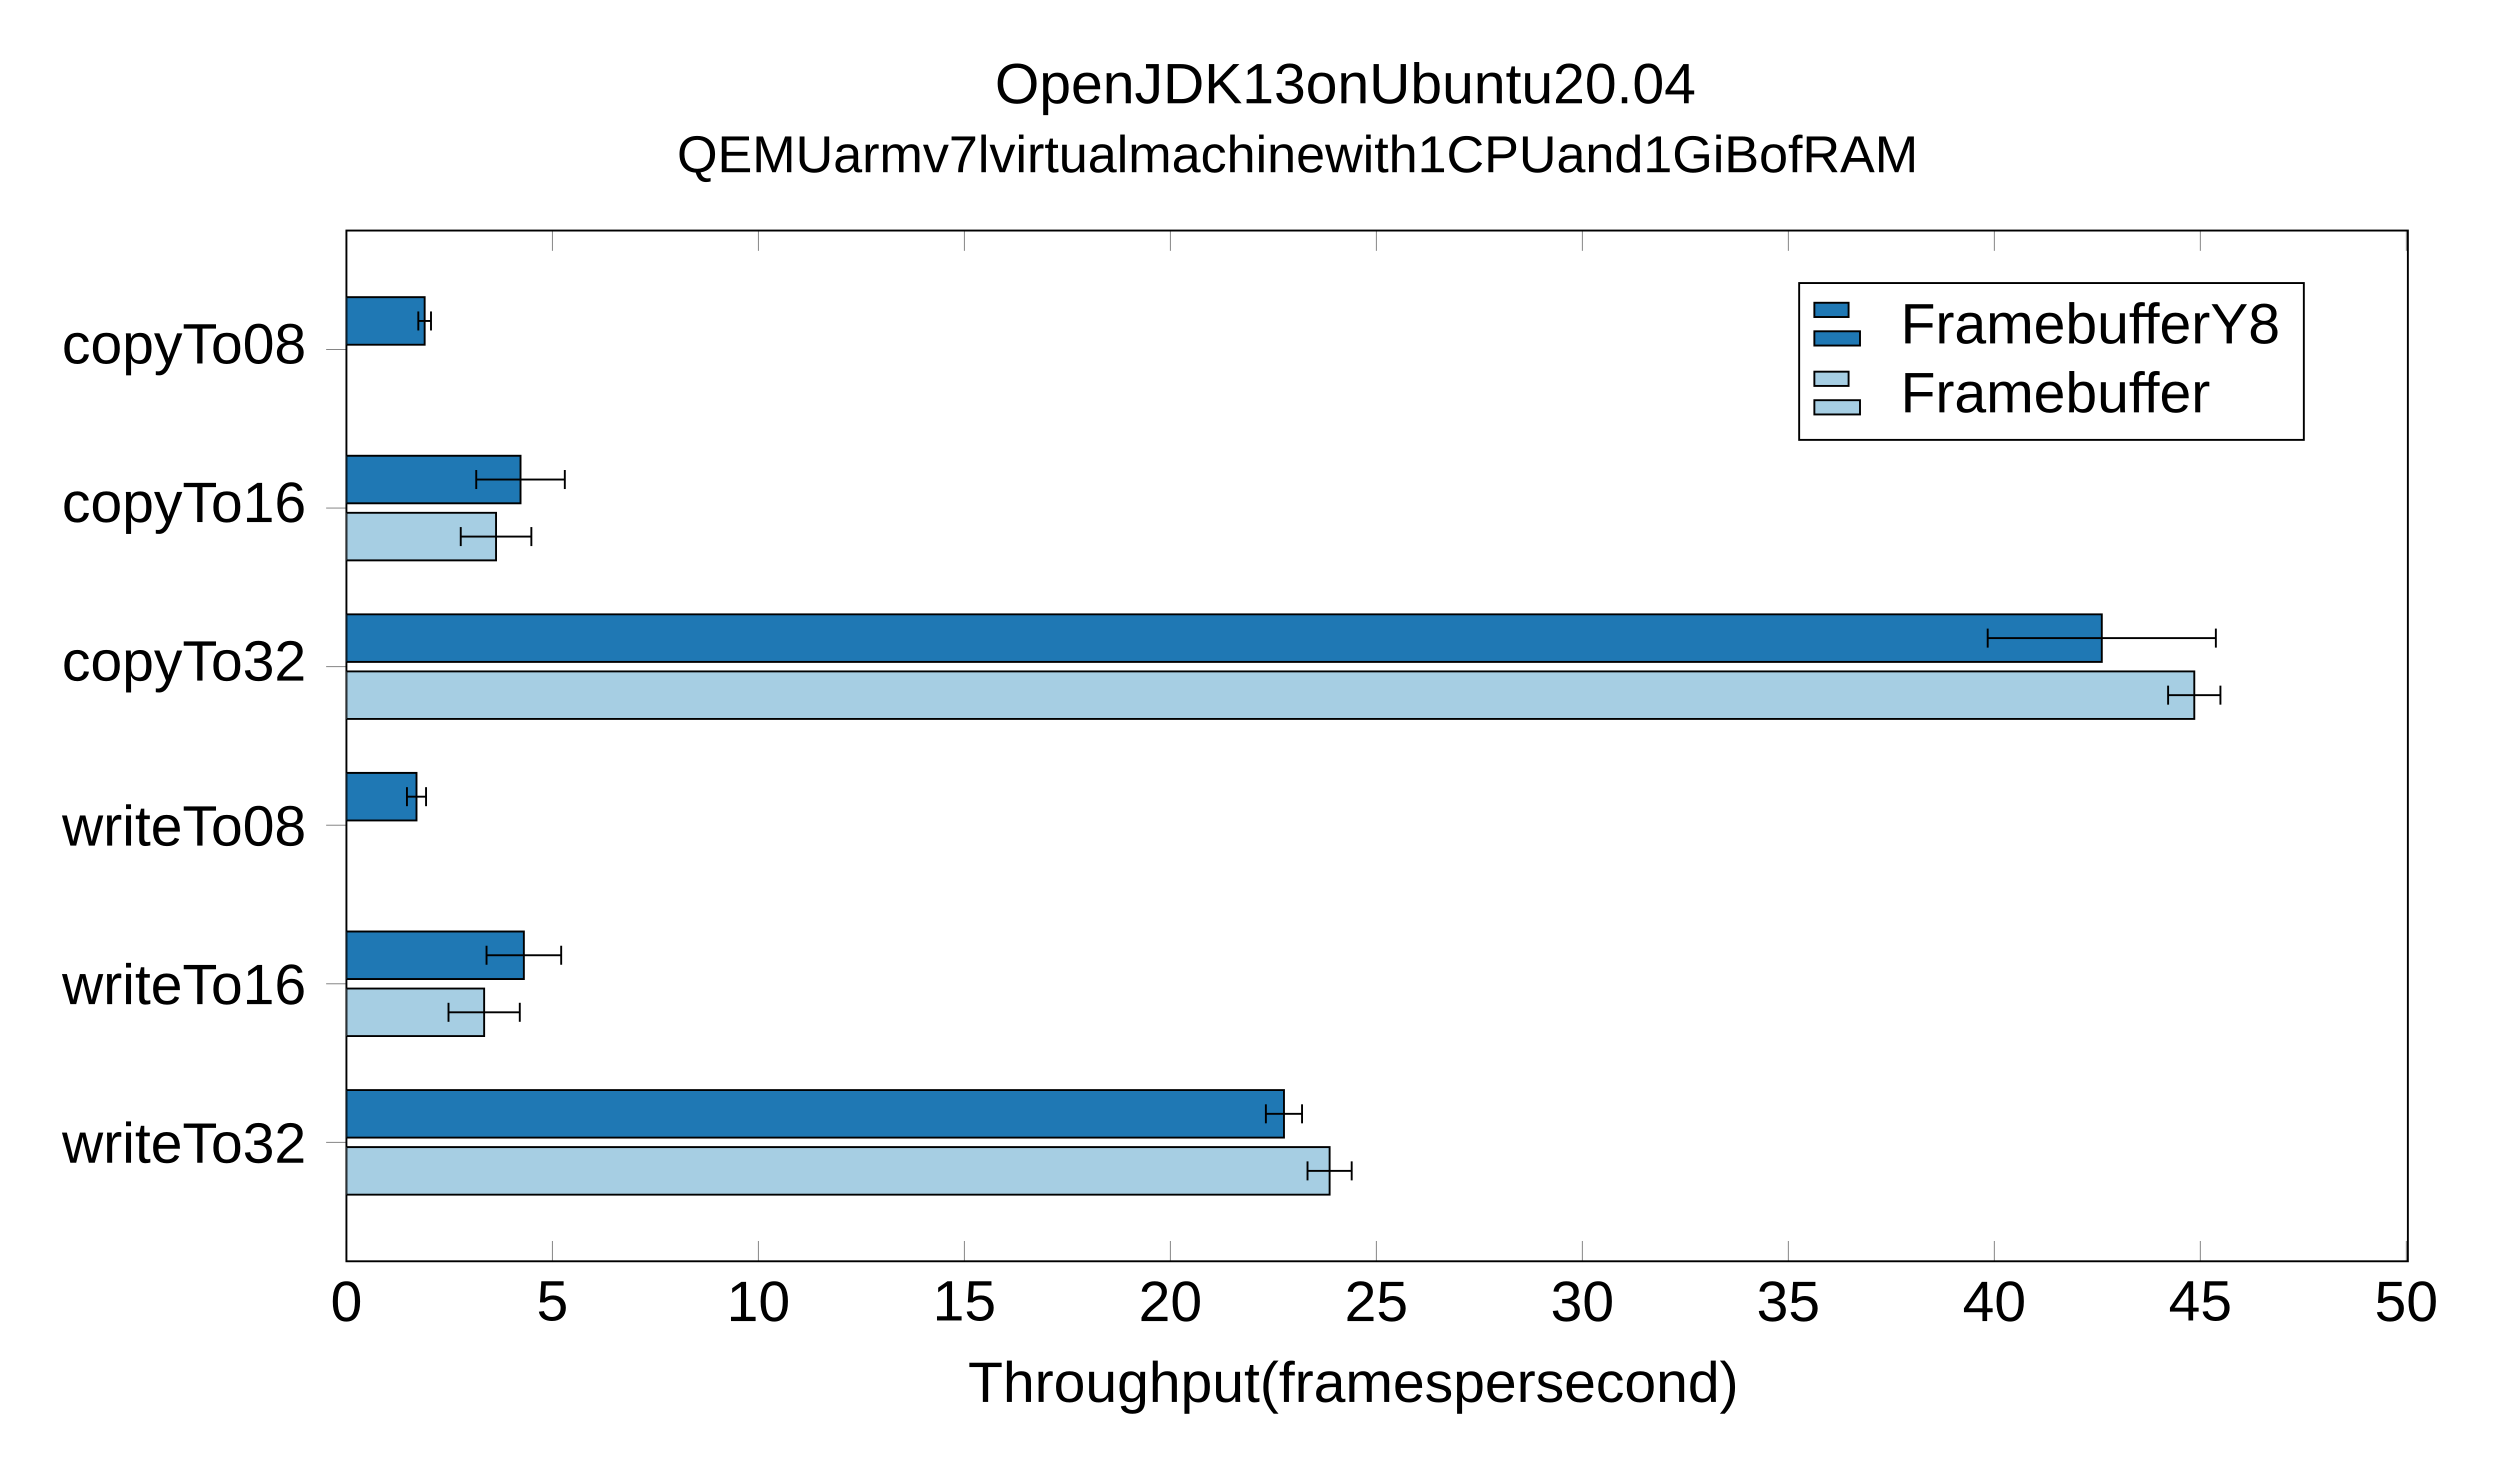
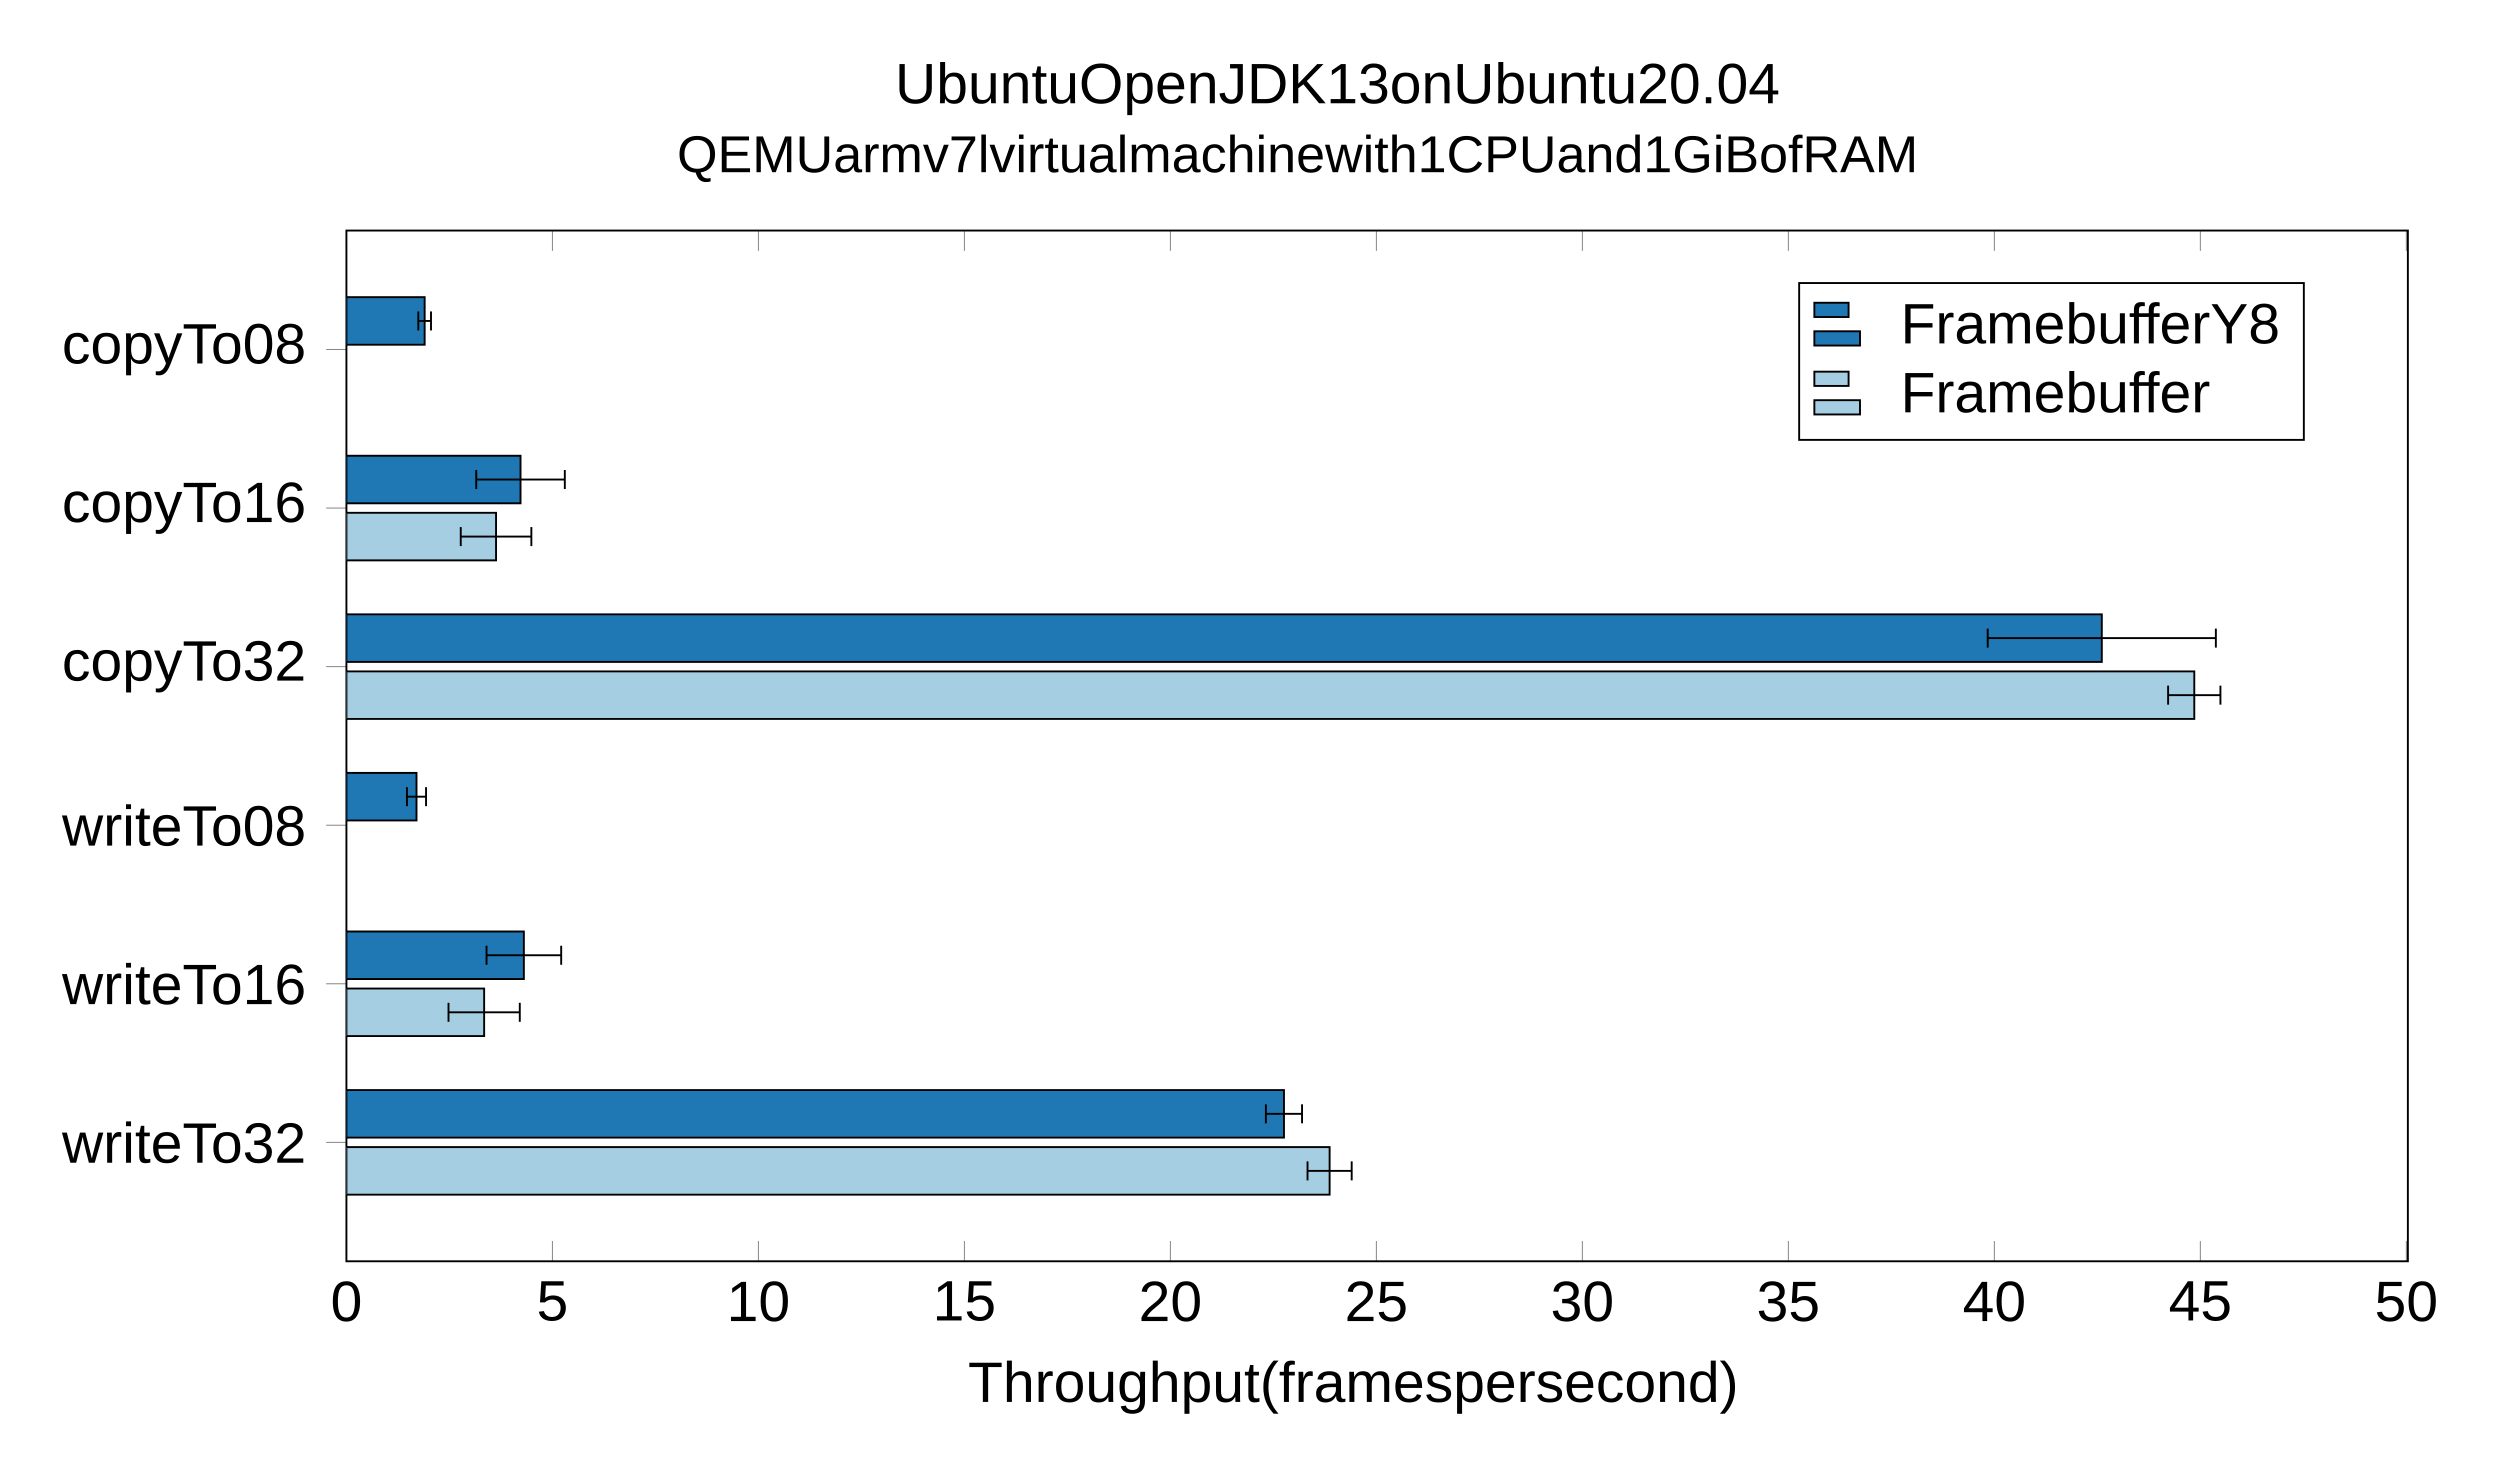
<svg xmlns="http://www.w3.org/2000/svg" height="412.348" viewBox="0 0 698.544 412.348" width="698.544">
  <clipPath id="a">
    <path d="m0 24.923h432.003v-216.003h-432.003z" />
  </clipPath>
  <g transform="matrix(1.333333 0 0 -1.333333 96.796 97.65067)">
    <path d="m0 24.923v-4.252m43.168 4.252v-4.252m43.168 4.252v-4.252m43.168 4.252v-4.252m43.168 4.252v-4.252m43.168 4.252v-4.252m43.168 4.252v-4.252m43.168 4.252v-4.252m43.168 4.252v-4.252m43.168 4.252v-4.252m43.168 4.252v-4.252m-431.683-211.751v4.252m43.168-4.252v4.252m43.168-4.252v4.252m43.168-4.252v4.252m43.168-4.252v4.252m43.168-4.252v4.252m43.168-4.252v4.252m43.168-4.252v4.252m43.168-4.252v4.252m43.168-4.252v4.252m43.168-4.252v4.252" fill="none" stroke="#808080" stroke-miterlimit="10" stroke-width=".199" />
    <path d="m-4.252 0h4.252m-4.252-33.232h4.252m-4.252-33.232h4.252m-4.252-33.232h4.252m-4.252-33.232h4.252m-4.252-33.232h4.252" fill="none" stroke="#808080" stroke-miterlimit="10" stroke-width=".199" />
    <path d="m0 24.923v-216.003h432.003v216.003z" fill="none" stroke="#000" stroke-miterlimit="10" stroke-width=".399" />
    <g font-family="Arimo,Liberation Sans,Arial,sans-serif" font-size="11.955">
      <text transform="matrix(1 0 0 -1 -3.324 -203.609)">
        <tspan x="0" y="0">0</tspan>
      </text>
      <text transform="matrix(1 0 0 -1 39.844 -203.487)">
        <tspan x="0" y="0">5</tspan>
      </text>
      <text transform="matrix(1 0 0 -1 79.687 -203.609)">
        <tspan x="0 6.649" y="0">10</tspan>
      </text>
      <text transform="matrix(1 0 0 -1 122.855 -203.487)">
        <tspan x="0 6.649" y="0">15</tspan>
      </text>
      <text transform="matrix(1 0 0 -1 166.022 -203.609)">
        <tspan x="0 6.649" y="0">20</tspan>
      </text>
      <text transform="matrix(1 0 0 -1 209.19 -203.609)">
        <tspan x="0 6.649" y="0">25</tspan>
      </text>
      <text transform="matrix(1 0 0 -1 252.358 -203.609)">
        <tspan x="0 6.649" y="0">30</tspan>
      </text>
      <text transform="matrix(1 0 0 -1 295.526 -203.609)">
        <tspan x="0 6.649" y="0">35</tspan>
      </text>
      <text transform="matrix(1 0 0 -1 338.693 -203.609)">
        <tspan x="0 6.649" y="0">40</tspan>
      </text>
      <text transform="matrix(1 0 0 -1 381.861 -203.487)">
        <tspan x="0 6.649" y="0">45</tspan>
      </text>
      <text transform="matrix(1 0 0 -1 425.029 -203.609)">
        <tspan x="0 6.649" y="0">50</tspan>
      </text>
      <text transform="matrix(1 0 0 -1 -59.612 -2.933)">
        <tspan x="0 5.978 12.627 19.277 25.254 31.241 37.879 44.528" y="0">copyTo08</tspan>
      </text>
      <text transform="matrix(1 0 0 -1 -59.612 -36.165)">
        <tspan x="0 5.978 12.627 19.277 25.254 31.241 37.879 44.528" y="0">copyTo16</tspan>
      </text>
      <text transform="matrix(1 0 0 -1 -59.612 -69.396)">
        <tspan x="0 5.978 12.627 19.277 25.254 31.241 37.879 44.528" y="0">copyTo32</tspan>
      </text>
      <text transform="matrix(1 0 0 -1 -59.601 -103.966)">
        <tspan x="0 8.634 12.615 15.272 18.593 25.242 31.229 37.879 44.528" y="0">writeTo08</tspan>
      </text>
      <text transform="matrix(1 0 0 -1 -59.601 -137.198)">
        <tspan x="0 8.634 12.615 15.272 18.593 25.242 31.229 37.879 44.528" y="0">writeTo16</tspan>
      </text>
      <text transform="matrix(1 0 0 -1 -59.601 -170.429)">
        <tspan x="0 8.634 12.615 15.272 18.593 25.242 31.229 37.879 44.528" y="0">writeTo32</tspan>
      </text>
    </g>
    <g clip-path="url(#a)" stroke="#000" stroke-miterlimit="10" stroke-width=".399">
      <path d="m0-44.191h31.357v9.963h-31.357zm0-33.232h387.246v9.963h-387.246zm0-66.463h28.862v9.963h-28.862zm0-33.232h206.042v9.963h-206.042z" fill="#a6cee3" />
      <path d="m31.357-39.209h7.399" fill="#a6cee3" />
      <path d="m0 1.993v-3.985" fill="none" transform="translate(38.756 -39.209)" />
      <path d="m31.357-39.209h-7.399" fill="#a6cee3" />
      <path d="m0 1.993v-3.985" fill="none" transform="matrix(-1 0 0 -1 23.959 -39.208)" />
      <path d="m387.246-72.441h5.482" fill="#a6cee3" />
      <path d="m0 1.993v-3.985" fill="none" transform="translate(392.723 -72.44)" />
      <path d="m387.246-72.441h-5.482" fill="#a6cee3" />
      <path d="m0 1.993v-3.985" fill="none" transform="matrix(-1 0 0 -1 381.759 -72.439)" />
      <path d="m28.862-138.904h7.468" fill="#a6cee3" />
      <path d="m0 1.993v-3.985" fill="none" transform="translate(36.33 -138.902)" />
      <path d="m28.862-138.904h-7.468" fill="#a6cee3" />
      <path d="m0 1.993v-3.985" fill="none" transform="matrix(-1 0 0 -1 21.394 -138.903)" />
      <path d="m206.042-172.135h4.628" fill="#a6cee3" />
      <path d="m0 1.993v-3.985" fill="none" transform="translate(210.668 -172.133)" />
      <path d="m206.042-172.135h-4.628" fill="#a6cee3" />
      <path d="m0 1.993v-3.985" fill="none" transform="matrix(-1 0 0 -1 201.412 -172.134)" />
      <path d="m0 .996h16.395v9.963h-16.395zm0-33.232h36.486v9.963h-36.486zm0-33.232h367.863v9.963h-367.863zm0-33.232h14.686v9.963h-14.686zm0-33.232h37.185v9.963h-37.185zm0-33.232h196.476v9.963h-196.476z" fill="#1f78b4" />
      <path d="m16.395 5.978h1.33" fill="#1f78b4" />
      <path d="m0 1.993v-3.985" fill="none" transform="translate(17.725 5.978)" />
      <path d="m16.395 5.978h-1.33" fill="#1f78b4" />
      <path d="m0 1.993v-3.985" fill="none" transform="matrix(-1 0 0 -1 15.066 5.977)" />
      <path d="m36.486-27.254h9.281" fill="#1f78b4" />
      <path d="m0 1.993v-3.985" fill="none" transform="translate(45.767 -27.254)" />
      <path d="m36.486-27.254h-9.281" fill="#1f78b4" />
      <path d="m0 1.993v-3.985" fill="none" transform="matrix(-1 0 0 -1 27.205 -27.253)" />
      <path d="m367.863-60.485h23.907" fill="#1f78b4" />
      <path d="m0 1.993v-3.985" fill="none" transform="translate(391.765 -60.485)" />
      <path d="m367.863-60.485h-23.907" fill="#1f78b4" />
      <path d="m0 1.993v-3.985" fill="none" transform="matrix(-1 0 0 -1 343.952 -60.484)" />
      <path d="m14.686-93.717h2.003" fill="#1f78b4" />
      <path d="m0 1.993v-3.985" fill="none" transform="translate(16.689 -93.716)" />
      <path d="m14.686-93.717h-2.003" fill="#1f78b4" />
      <path d="m0 1.993v-3.985" fill="none" transform="matrix(-1 0 0 -1 12.683 -93.715)" />
      <path d="m37.185-126.948h7.822" fill="#1f78b4" />
      <path d="m0 1.993v-3.985" fill="none" transform="translate(45.007 -126.947)" />
      <path d="m37.185-126.948h-7.822" fill="#1f78b4" />
      <path d="m0 1.993v-3.985" fill="none" transform="matrix(-1 0 0 -1 29.363 -126.946)" />
      <path d="m196.476-160.18h3.79" fill="#1f78b4" />
      <path d="m0 1.993v-3.985" fill="none" transform="translate(200.264 -160.178)" />
      <path d="m196.476-160.18h-3.79" fill="#1f78b4" />
      <path d="m0 1.993v-3.985" fill="none" transform="matrix(-1 0 0 -1 192.684 -160.177)" />
    </g>
  </g>
  <g font-family="Arimo,Liberation Sans,Arial,sans-serif">
    <text font-size="11.955" transform="matrix(1.333333 0 0 1.333333 270.5013 391.7267)">
      <tspan x="0 7.302 13.952 17.933 24.582 31.232 37.881 44.531 51.18 57.83 64.462 68.443 71.764 75.746 82.395 92.354 99.003 108.304 114.954 121.603 128.908 134.885 141.535 147.512 154.162 160.811 167.461" y="0">Throughput(framespersecond)</tspan>
    </text>
-     <text font-size="11.955" transform="matrix(1.333333 0 0 1.333333 278.008 28.86268)">
-       <tspan x="0 9.299 15.948 22.598 29.247 35.225 43.859 55.144 61.794 71.767 78.416 88.389 97.023 103.673 110.322 116.972 120.293 130.254 136.903 143.553 146.874 153.524" y="0">OpenJDK13onUbuntu20.04</tspan>
+     <text font-size="11.955" transform="matrix(1.333333 0 0 1.333333 250.0933 28.86268)">
+       <tspan x="0 8.634 15.283 21.933 28.582 31.904 41.865 51.163 57.813 64.462 71.112 77.089 85.723 97.021 103.67 113.643 120.293 130.254 138.888 145.537 152.187 158.836 162.158 172.131 178.78 185.429 188.751 195.4" y="0">UbuntuOpenJDK13onUbuntu20.04</tspan>
    </text>
    <text font-size="10.909" transform="matrix(1.333333 0 0 1.333333 189.1773 48.12401)">
      <tspan x="0 8.485 15.761 24.849 35.749 41.817 45.449 54.537 59.991 66.059 71.516 76.97 79.394 83.027 86.057 92.125 98.193 103.649 112.737 118.804 124.259 130.327 132.751 138.818 147.908 155.786 158.21 161.241 170.341 179.441 187.32 194.596 205.508 211.575 217.643 226.732 235.833 244.318 246.742 257.051 263.119 269.182 277.06 284.337" y="0">QEMUarmv7lvirtualmachinewith1CPUand1GiBofRAM</tspan>
    </text>
  </g>
  <path d="m304.441-18.945h105.761v32.868h-105.761z" fill="none" stroke="#000" stroke-miterlimit="10" stroke-width=".399" transform="matrix(1.333333 0 0 -1.333333 96.796 97.65067)" />
  <path d="m0-3.885h9.564v2.989h-9.564zm0 5.978h7.173v2.989h-7.173z" fill="#1f78b4" stroke="#000" stroke-miterlimit="10" stroke-width=".399" transform="matrix(1.333333 0 0 -1.333333 506.964 91.37201)" />
  <text font-family="Arimo,Liberation Sans,Arial,sans-serif" font-size="11.955" transform="matrix(1.333333 0 0 1.333333 531.06 95.95201)">
    <tspan x="0 7.302 11.283 17.933 27.891 34.541 41.19 47.84 50.946 54.267 60.916 64.897 72.872" y="0">FramebufferY8</tspan>
  </text>
  <path d="m0-3.885h9.564v2.989h-9.564zm0 5.978h7.173v2.989h-7.173z" fill="#a6cee3" stroke="#000" stroke-miterlimit="10" stroke-width=".399" transform="matrix(1.333333 0 0 -1.333333 506.964 110.6267)" />
  <text font-family="Arimo,Liberation Sans,Arial,sans-serif" font-size="11.955" transform="matrix(1.333333 0 0 1.333333 531.06 115.2067)">
    <tspan x="0 7.302 11.283 17.933 27.891 34.541 41.19 47.84 50.946 54.267 60.916" y="0">Framebuffer</tspan>
  </text>
</svg>
